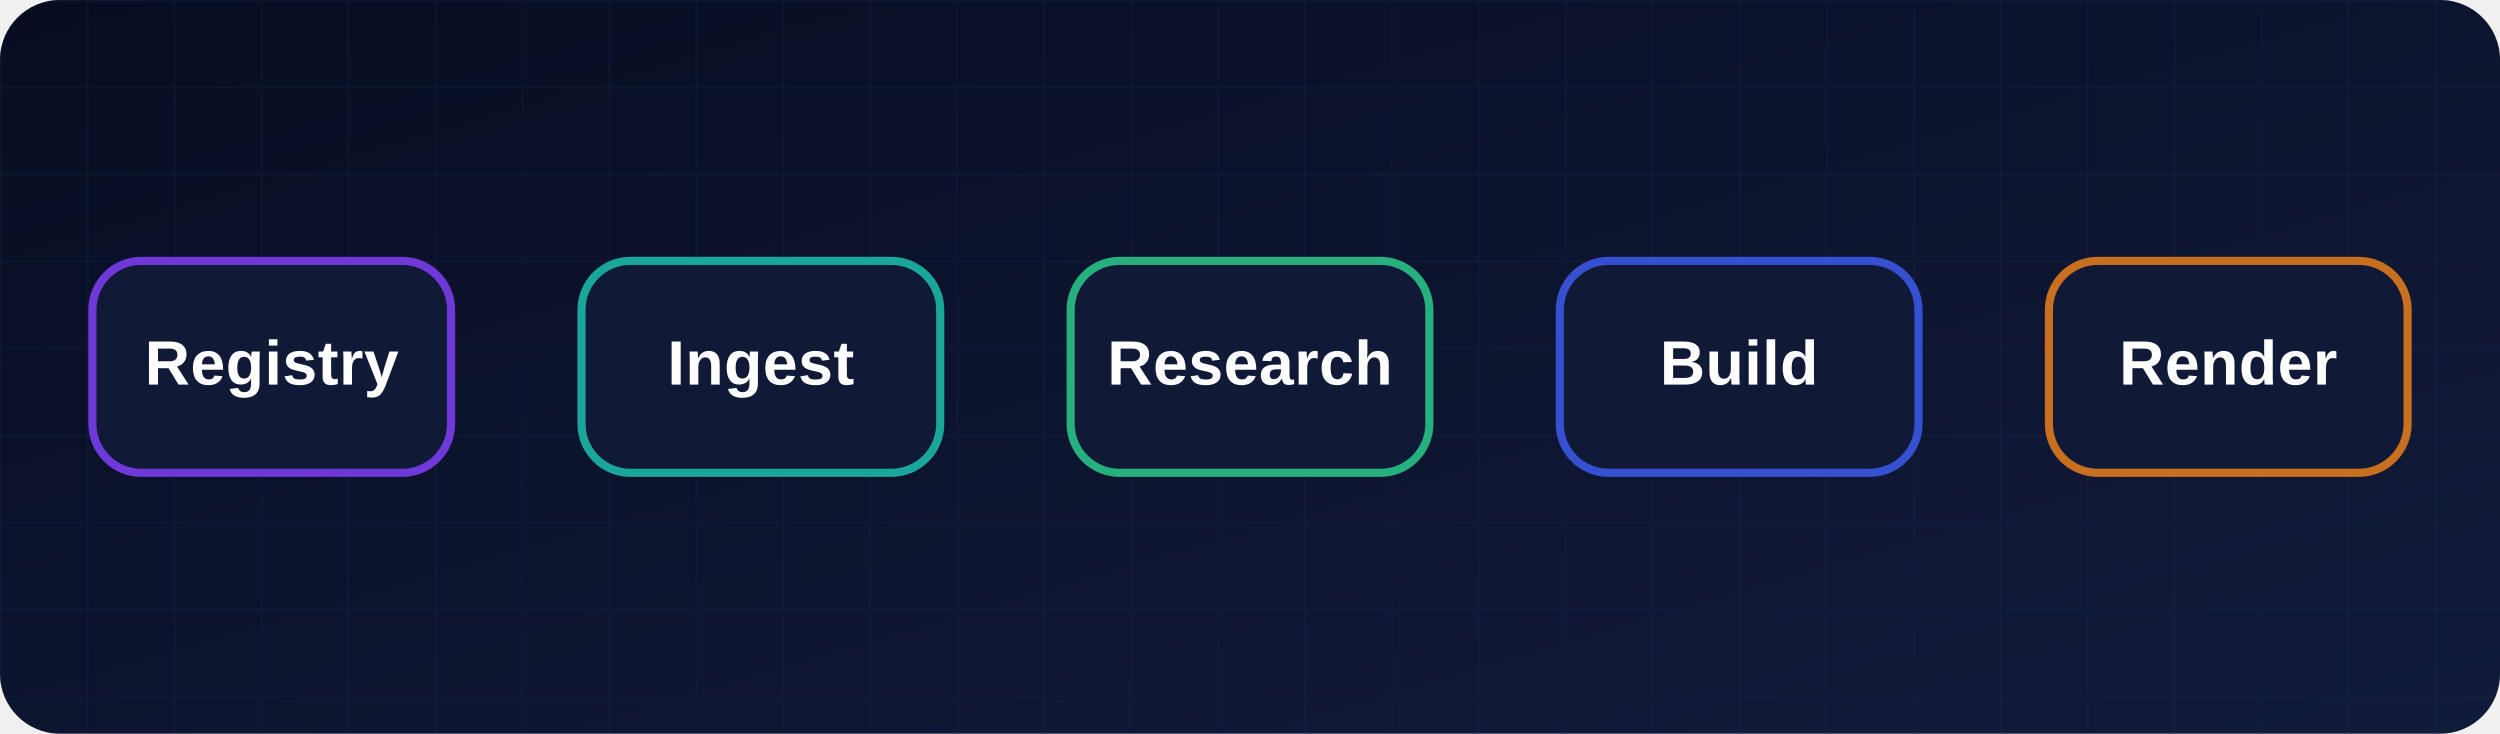
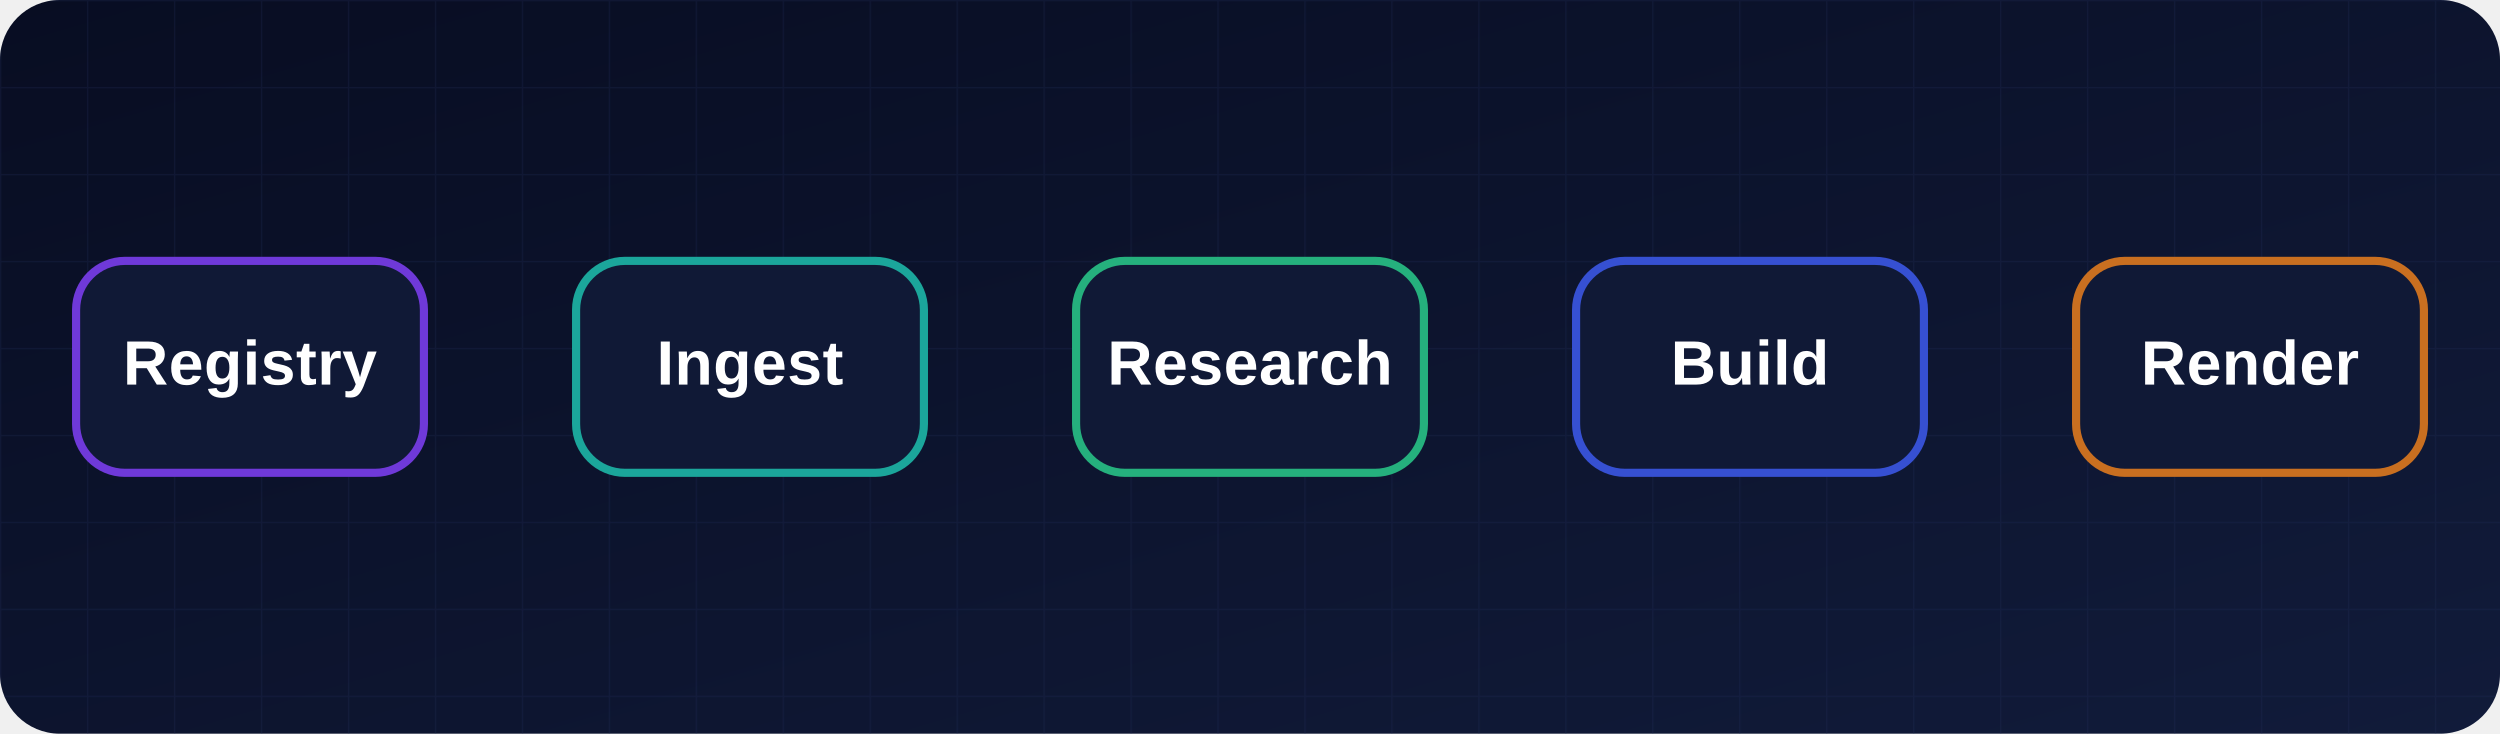
<svg xmlns="http://www.w3.org/2000/svg" width="920" height="270" viewBox="0 0 920 270" role="img" aria-label="NERC Grid Map data pipeline">
  <defs>
    <linearGradient id="bg" x1="0" y1="0" x2="1" y2="1">
      <stop stop-color="#080d22" />
      <stop offset="1" stop-color="#111b3a" />
    </linearGradient>
    <pattern id="grid" width="32" height="32" patternUnits="userSpaceOnUse">
      <path d="M32 0H0v32" fill="none" stroke="#23305b" stroke-width="1" opacity=".34" />
    </pattern>
    <filter id="softGlow">
      <feGaussianBlur stdDeviation="4" result="blur" />
      <feMerge>
        <feMergeNode in="blur" />
        <feMergeNode in="SourceGraphic" />
      </feMerge>
    </filter>
-     <marker id="arrow" viewBox="0 0 10 10" refX="9" refY="5" markerWidth="8" markerHeight="8" orient="auto-start-reverse">
+     <marker id="arrow" viewBox="0 0 10 10" refX="9" refY="5" markerWidth="8" markerHeight="8" orient="auto">
      <path d="M 0 0 L 10 5 L 0 10 z" fill="#7383d8" />
    </marker>
  </defs>
  <rect width="920" height="270" rx="22" fill="url(#bg)" />
  <rect width="920" height="270" rx="22" fill="url(#grid)" opacity=".75" />
  <style>
    text{font-family:-apple-system,BlinkMacSystemFont,'Segoe UI',Arial,sans-serif}
    .node{fill:#101936;stroke-width:3}
    .label{fill:#fff;font-size:23px;font-weight:800;letter-spacing:.2px;text-anchor:middle;dominant-baseline:middle}
-     .arrow{fill:none;stroke:#7383d8;stroke-width:4;stroke-linecap:round;marker-end:url(#arrow)}
+     .arrow{fill:none;stroke:#7383d8;stroke-width:4;stroke-linecap:round}
  </style>
  <g filter="url(#softGlow)">
-     <path class="arrow" d="M166 135H209" />
-     <path class="arrow" d="M346 135H389" />
-     <path class="arrow" d="M526 135H569" />
-     <path class="arrow" d="M706 135H749" />
+     <path class="arrow" d="M166 135H198" marker-end="url(#arrow)" />
+     <path class="arrow" d="M350 135H382" marker-end="url(#arrow)" />
+     <path class="arrow" d="M534 135H566" marker-end="url(#arrow)" />
+     <path class="arrow" d="M718 135H750" marker-end="url(#arrow)" />
  </g>
  <g>
-     <rect class="node" x="34" y="96" width="132" height="78" rx="18" stroke="#6f39d9" />
-     <text class="label" x="100" y="135">Registry</text>
+     <rect class="node" x="28" y="96" width="128" height="78" rx="18" stroke="#6f39d9" />
+     <text class="label" x="92" y="135">Registry</text>
  </g>
  <g>
-     <rect class="node" x="214" y="96" width="132" height="78" rx="18" stroke="#1ba69b" />
-     <text class="label" x="280" y="135">Ingest</text>
+     <rect class="node" x="212" y="96" width="128" height="78" rx="18" stroke="#1ba69b" />
+     <text class="label" x="276" y="135">Ingest</text>
  </g>
  <g>
-     <rect class="node" x="394" y="96" width="132" height="78" rx="18" stroke="#25b07d" />
+     <rect class="node" x="396" y="96" width="128" height="78" rx="18" stroke="#25b07d" />
    <text class="label" x="460" y="135">Research</text>
  </g>
  <g>
-     <rect class="node" x="574" y="96" width="132" height="78" rx="18" stroke="#3650d2" />
-     <text class="label" x="640" y="135">Build</text>
+     <rect class="node" x="580" y="96" width="128" height="78" rx="18" stroke="#3650d2" />
+     <text class="label" x="644" y="135">Build</text>
  </g>
  <g>
-     <rect class="node" x="754" y="96" width="132" height="78" rx="18" stroke="#c96f20" />
-     <text class="label" x="820" y="135">Render</text>
+     <rect class="node" x="764" y="96" width="128" height="78" rx="18" stroke="#c96f20" />
+     <text class="label" x="828" y="135">Render</text>
  </g>
</svg>
